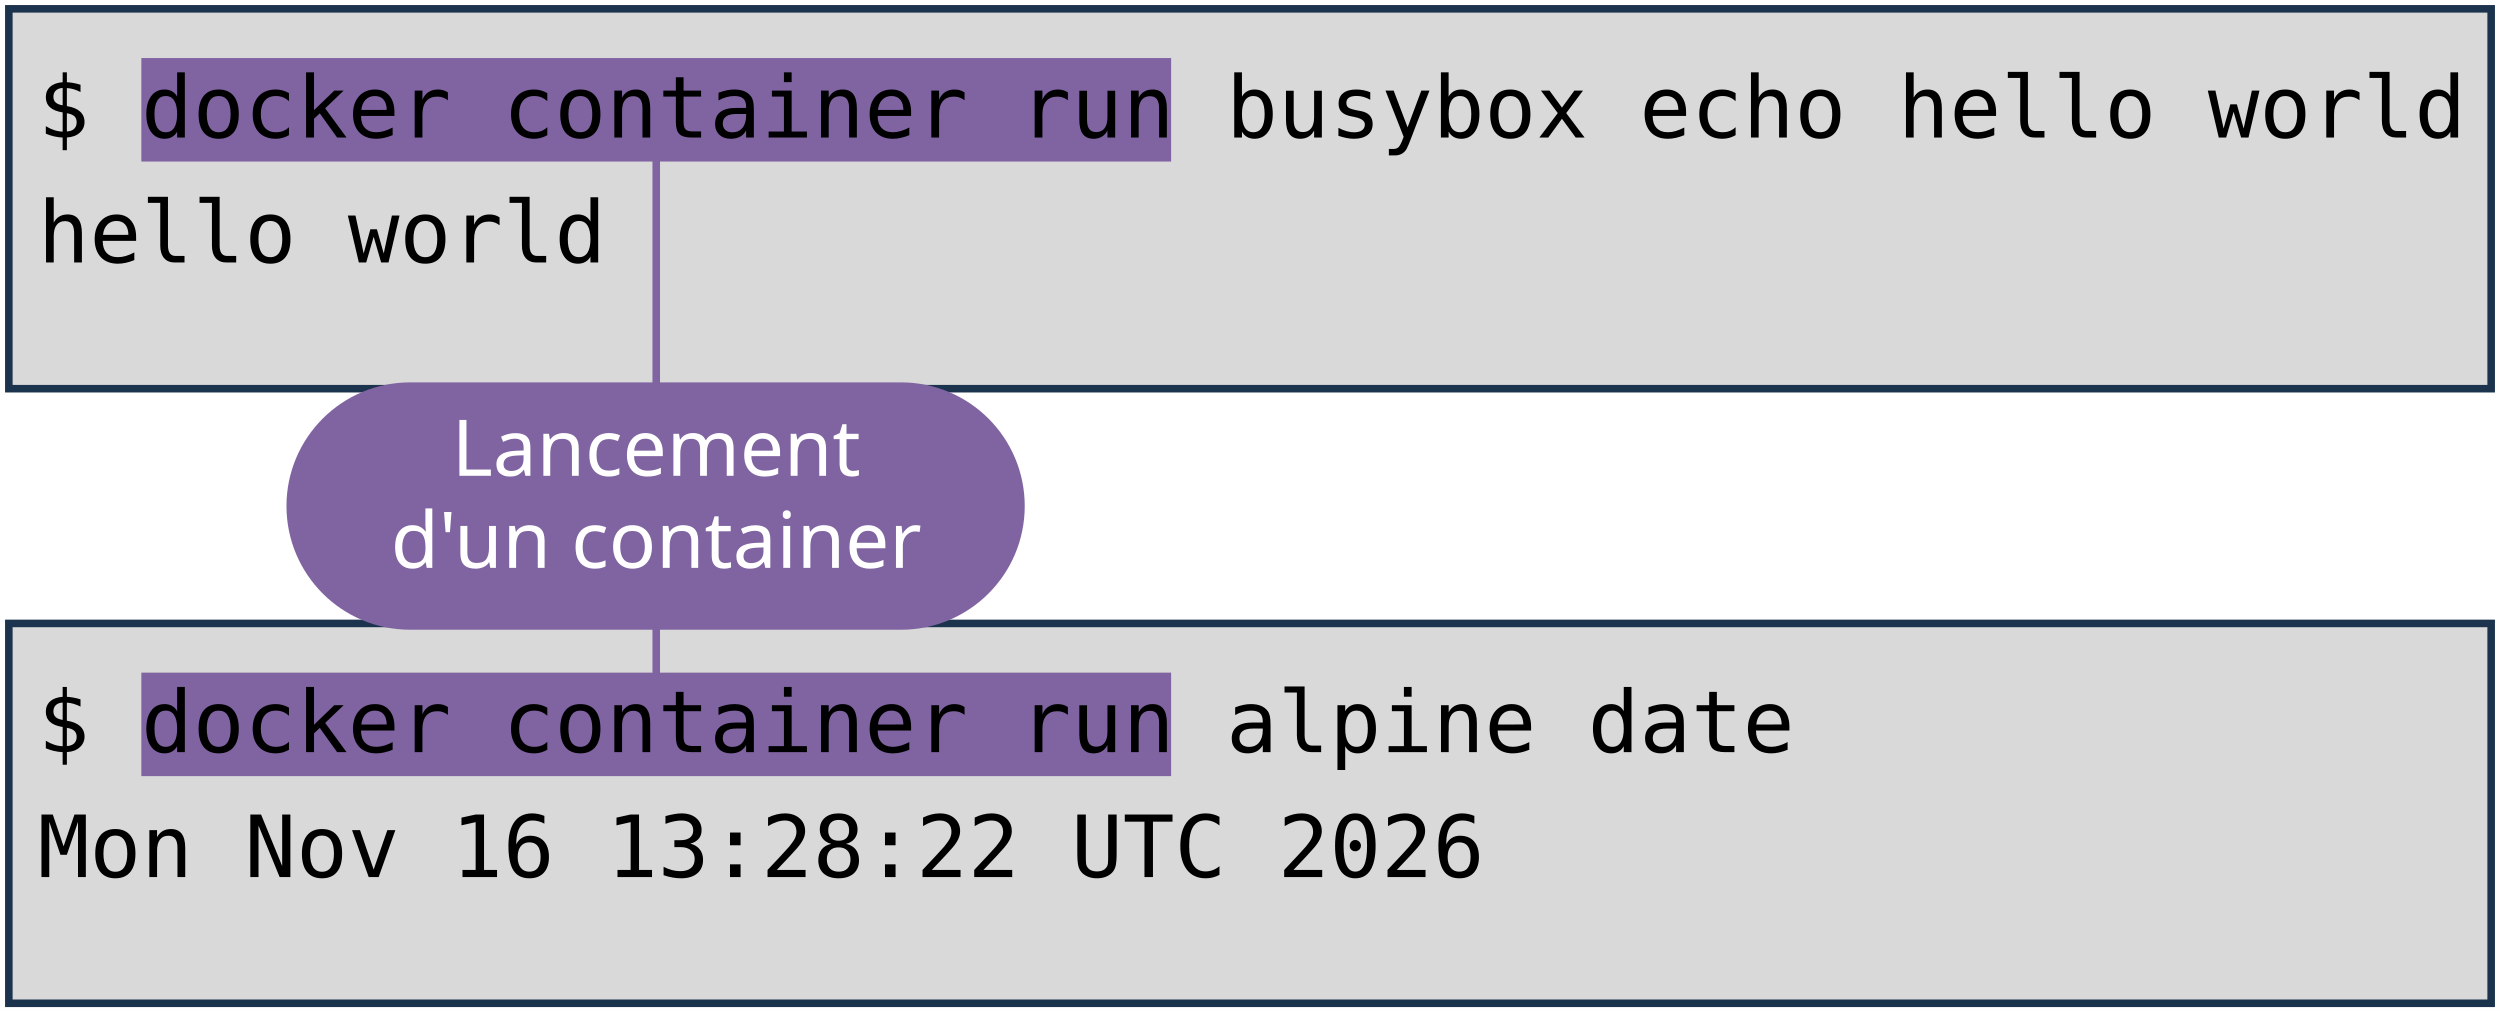
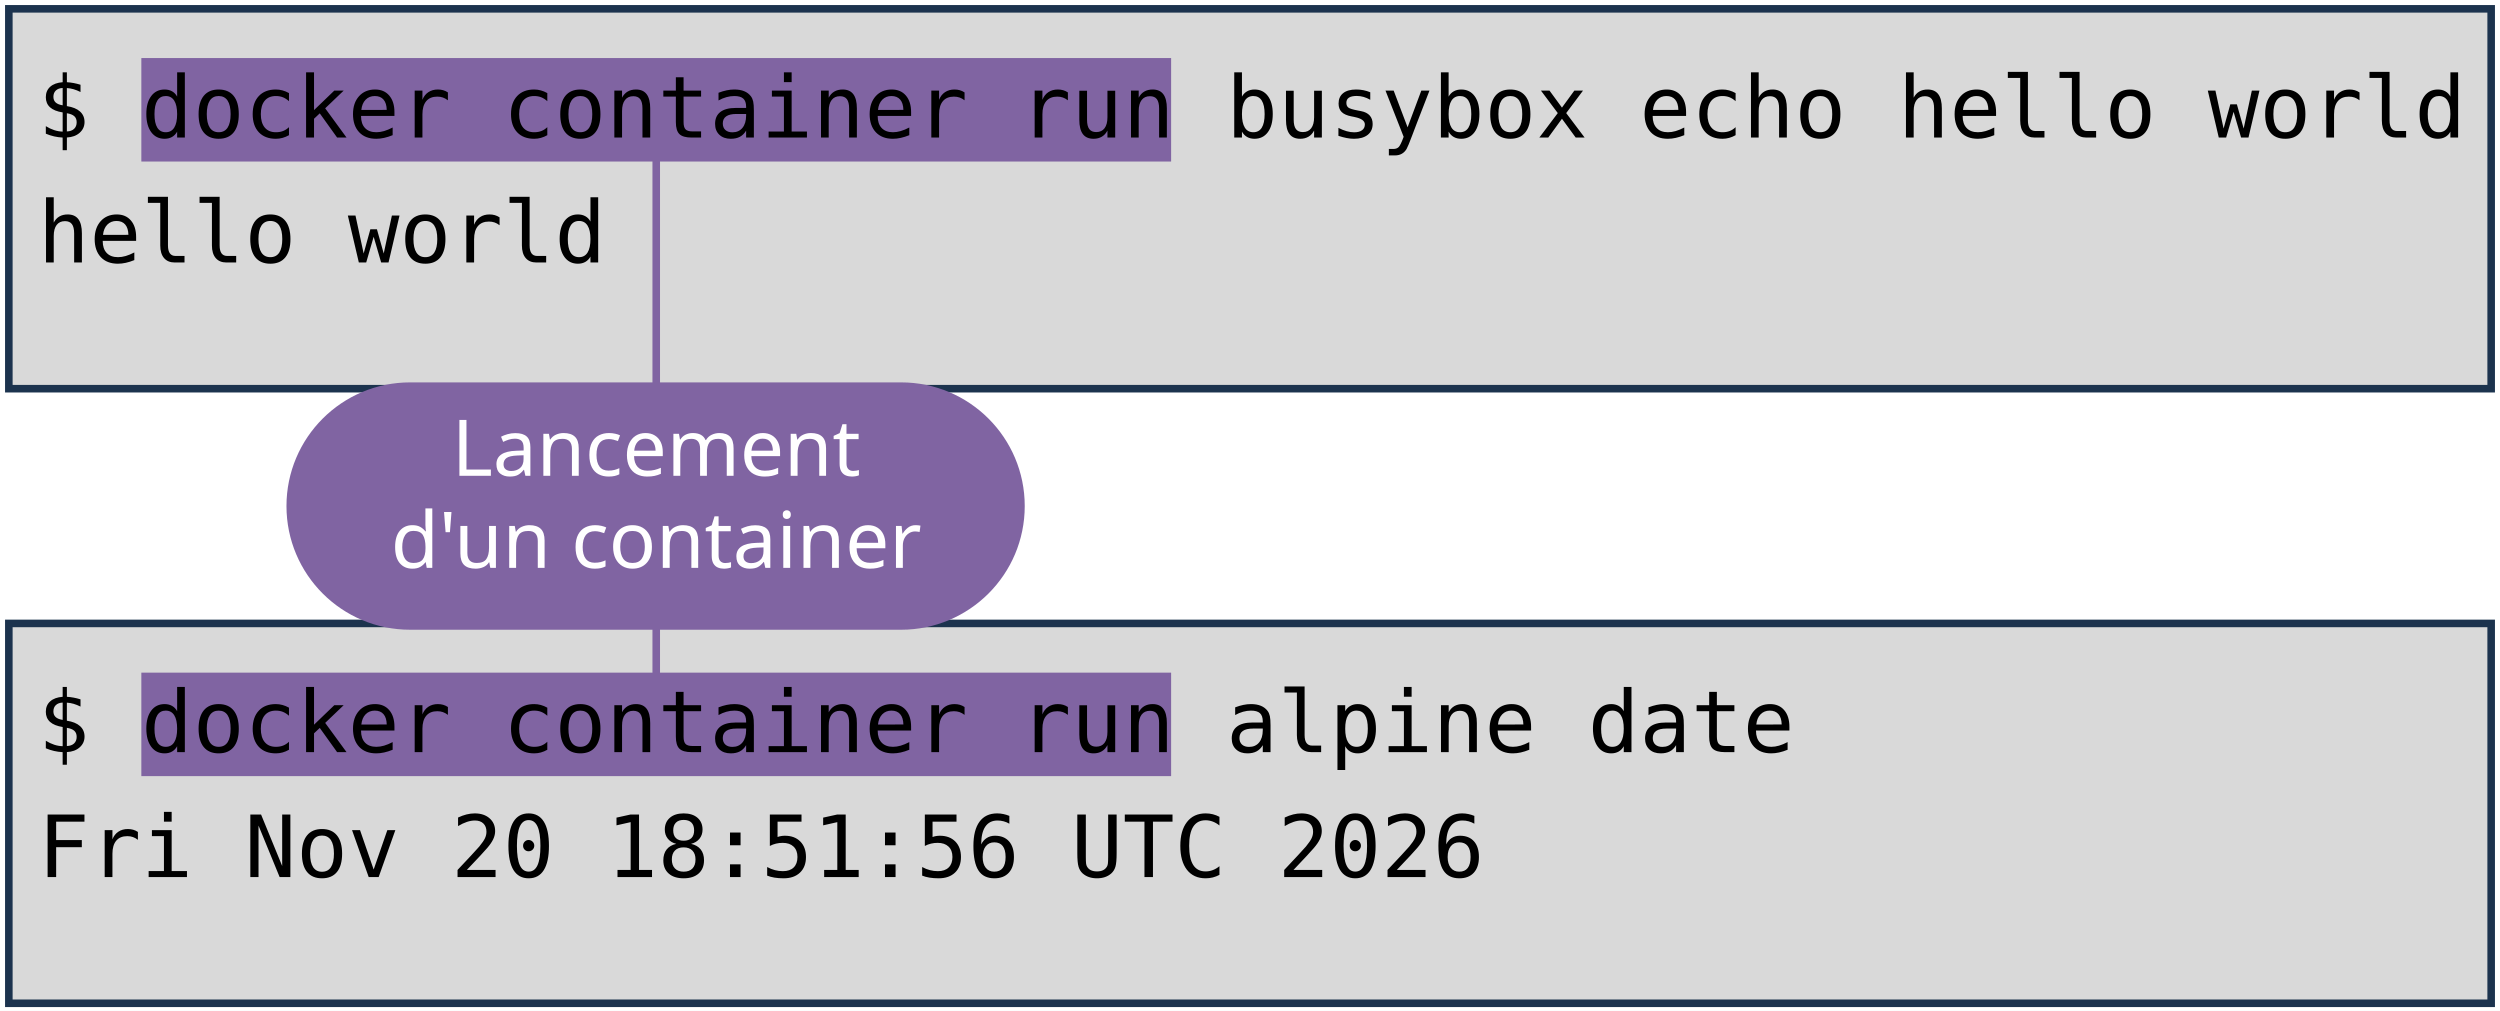
<svg xmlns="http://www.w3.org/2000/svg" viewBox="0 0 1981 801" width="1981" height="801" role="img" aria-label="Deux terminaux : docker container run busybox echo hello world, et docker container run alpine date. Annotations : lancement d'un container, image, commande lancée.">
  <style>
    .code { font-family: "DejaVu Sans Mono", Menlo, Consolas, monospace; font-size: 68px; fill: #000000; }
    .pill { font-family: "Trebuchet MS", "Century Gothic", Verdana, sans-serif; font-size: 62px; text-anchor: middle; }
  </style>
  <rect width="1981" height="801" fill="#FFFFFF" />
  <rect x="7" y="7" width="1967" height="301" fill="#D9D9D9" stroke="#1C334E" stroke-width="6" />
  <rect x="7" y="494" width="1967" height="301" fill="#D9D9D9" stroke="#1C334E" stroke-width="6" />
  <rect x="112" y="46" width="816" height="82" fill="#8064A2" />
  <rect x="112" y="533" width="816" height="82" fill="#8064A2" />
  <text x="30" y="109" class="code" xml:space="preserve">$ docker container run busybox echo hello world</text>
  <text x="30" y="208" class="code" xml:space="preserve">hello world</text>
  <text x="30" y="596" class="code" xml:space="preserve">$ docker container run alpine date</text>
-   <text x="30" y="695" class="code" xml:space="preserve">Mon Nov 16 13:28:22 UTC 2026</text>
+   <text x="30" y="695" class="code" xml:space="preserve">Fri Nov 20 18:51:56 UTC 2026</text>
  <path d="M 520 401 L 520 128" stroke="#8064A2" stroke-width="6" fill="none" stroke-linecap="round" />
  <path d="M 520 401 L 520 533" stroke="#8064A2" stroke-width="6" fill="none" stroke-linecap="round" />
  <rect x="227" y="303" width="585" height="196" rx="98" fill="#8064A2" />
  <text x="520" y="377" class="pill" fill="#FFFFFF">Lancement</text>
  <text x="520" y="450" class="pill" fill="#FFFFFF">d'un container</text>
</svg>
